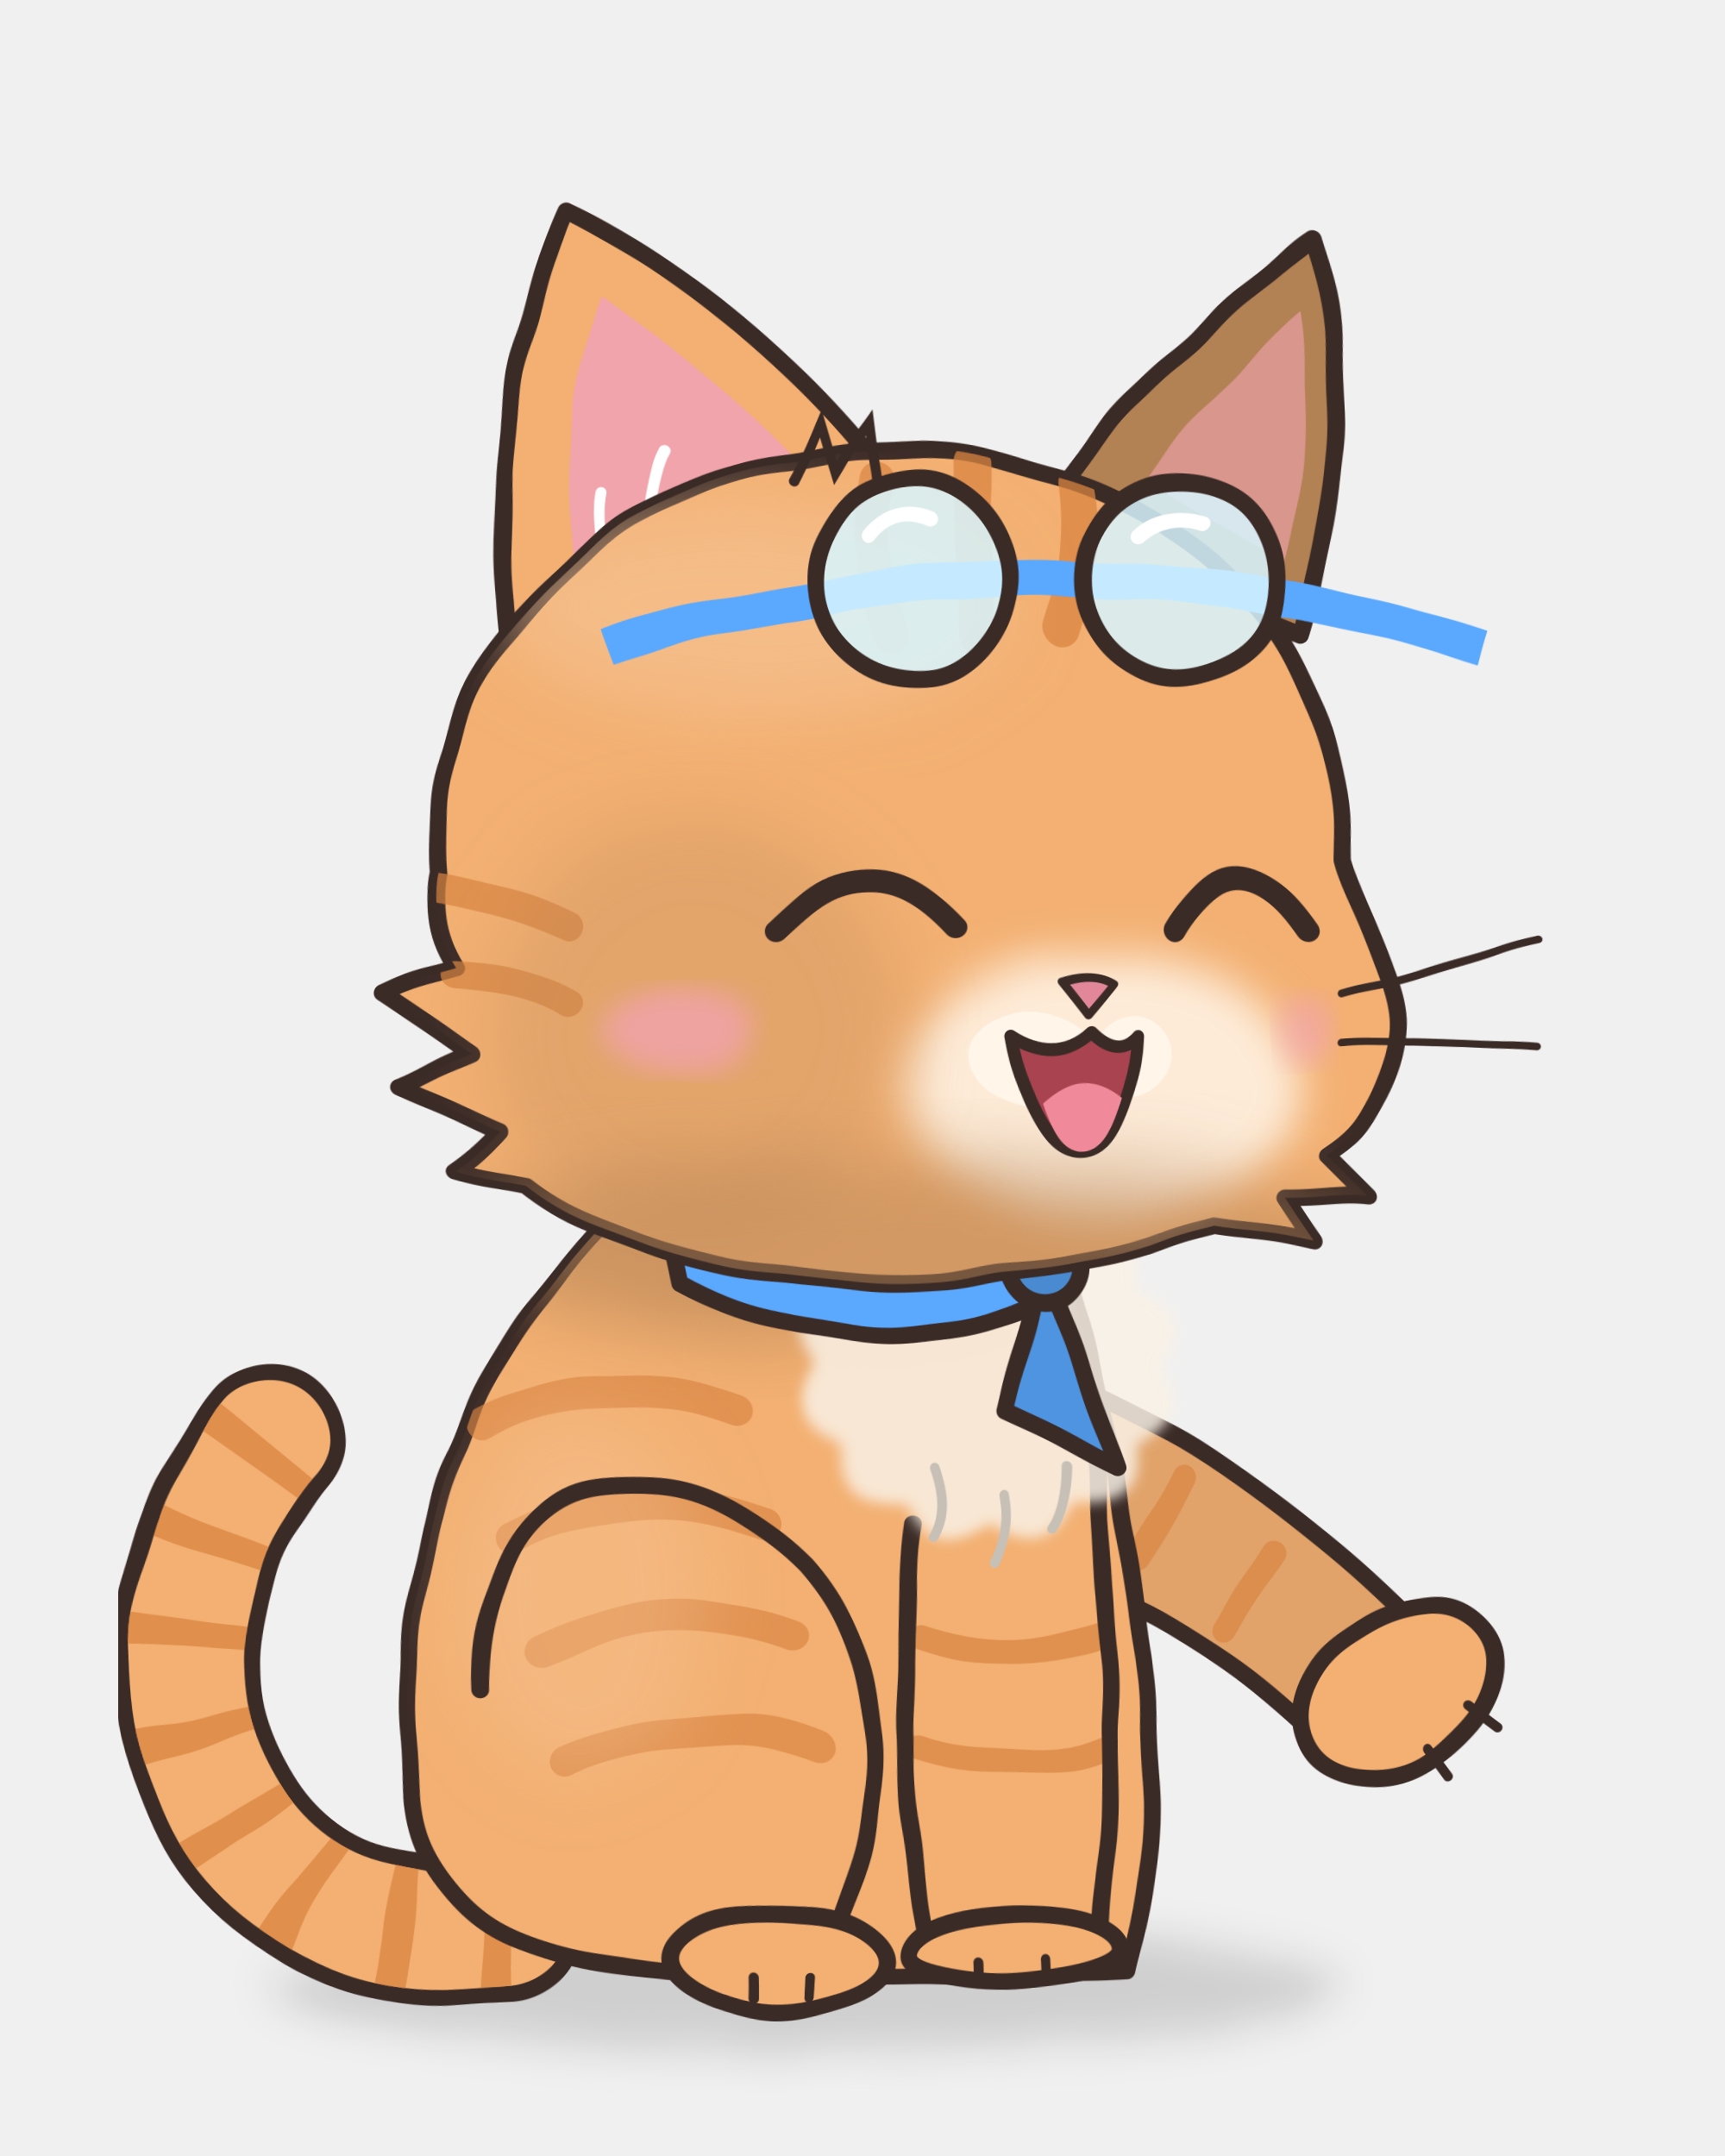
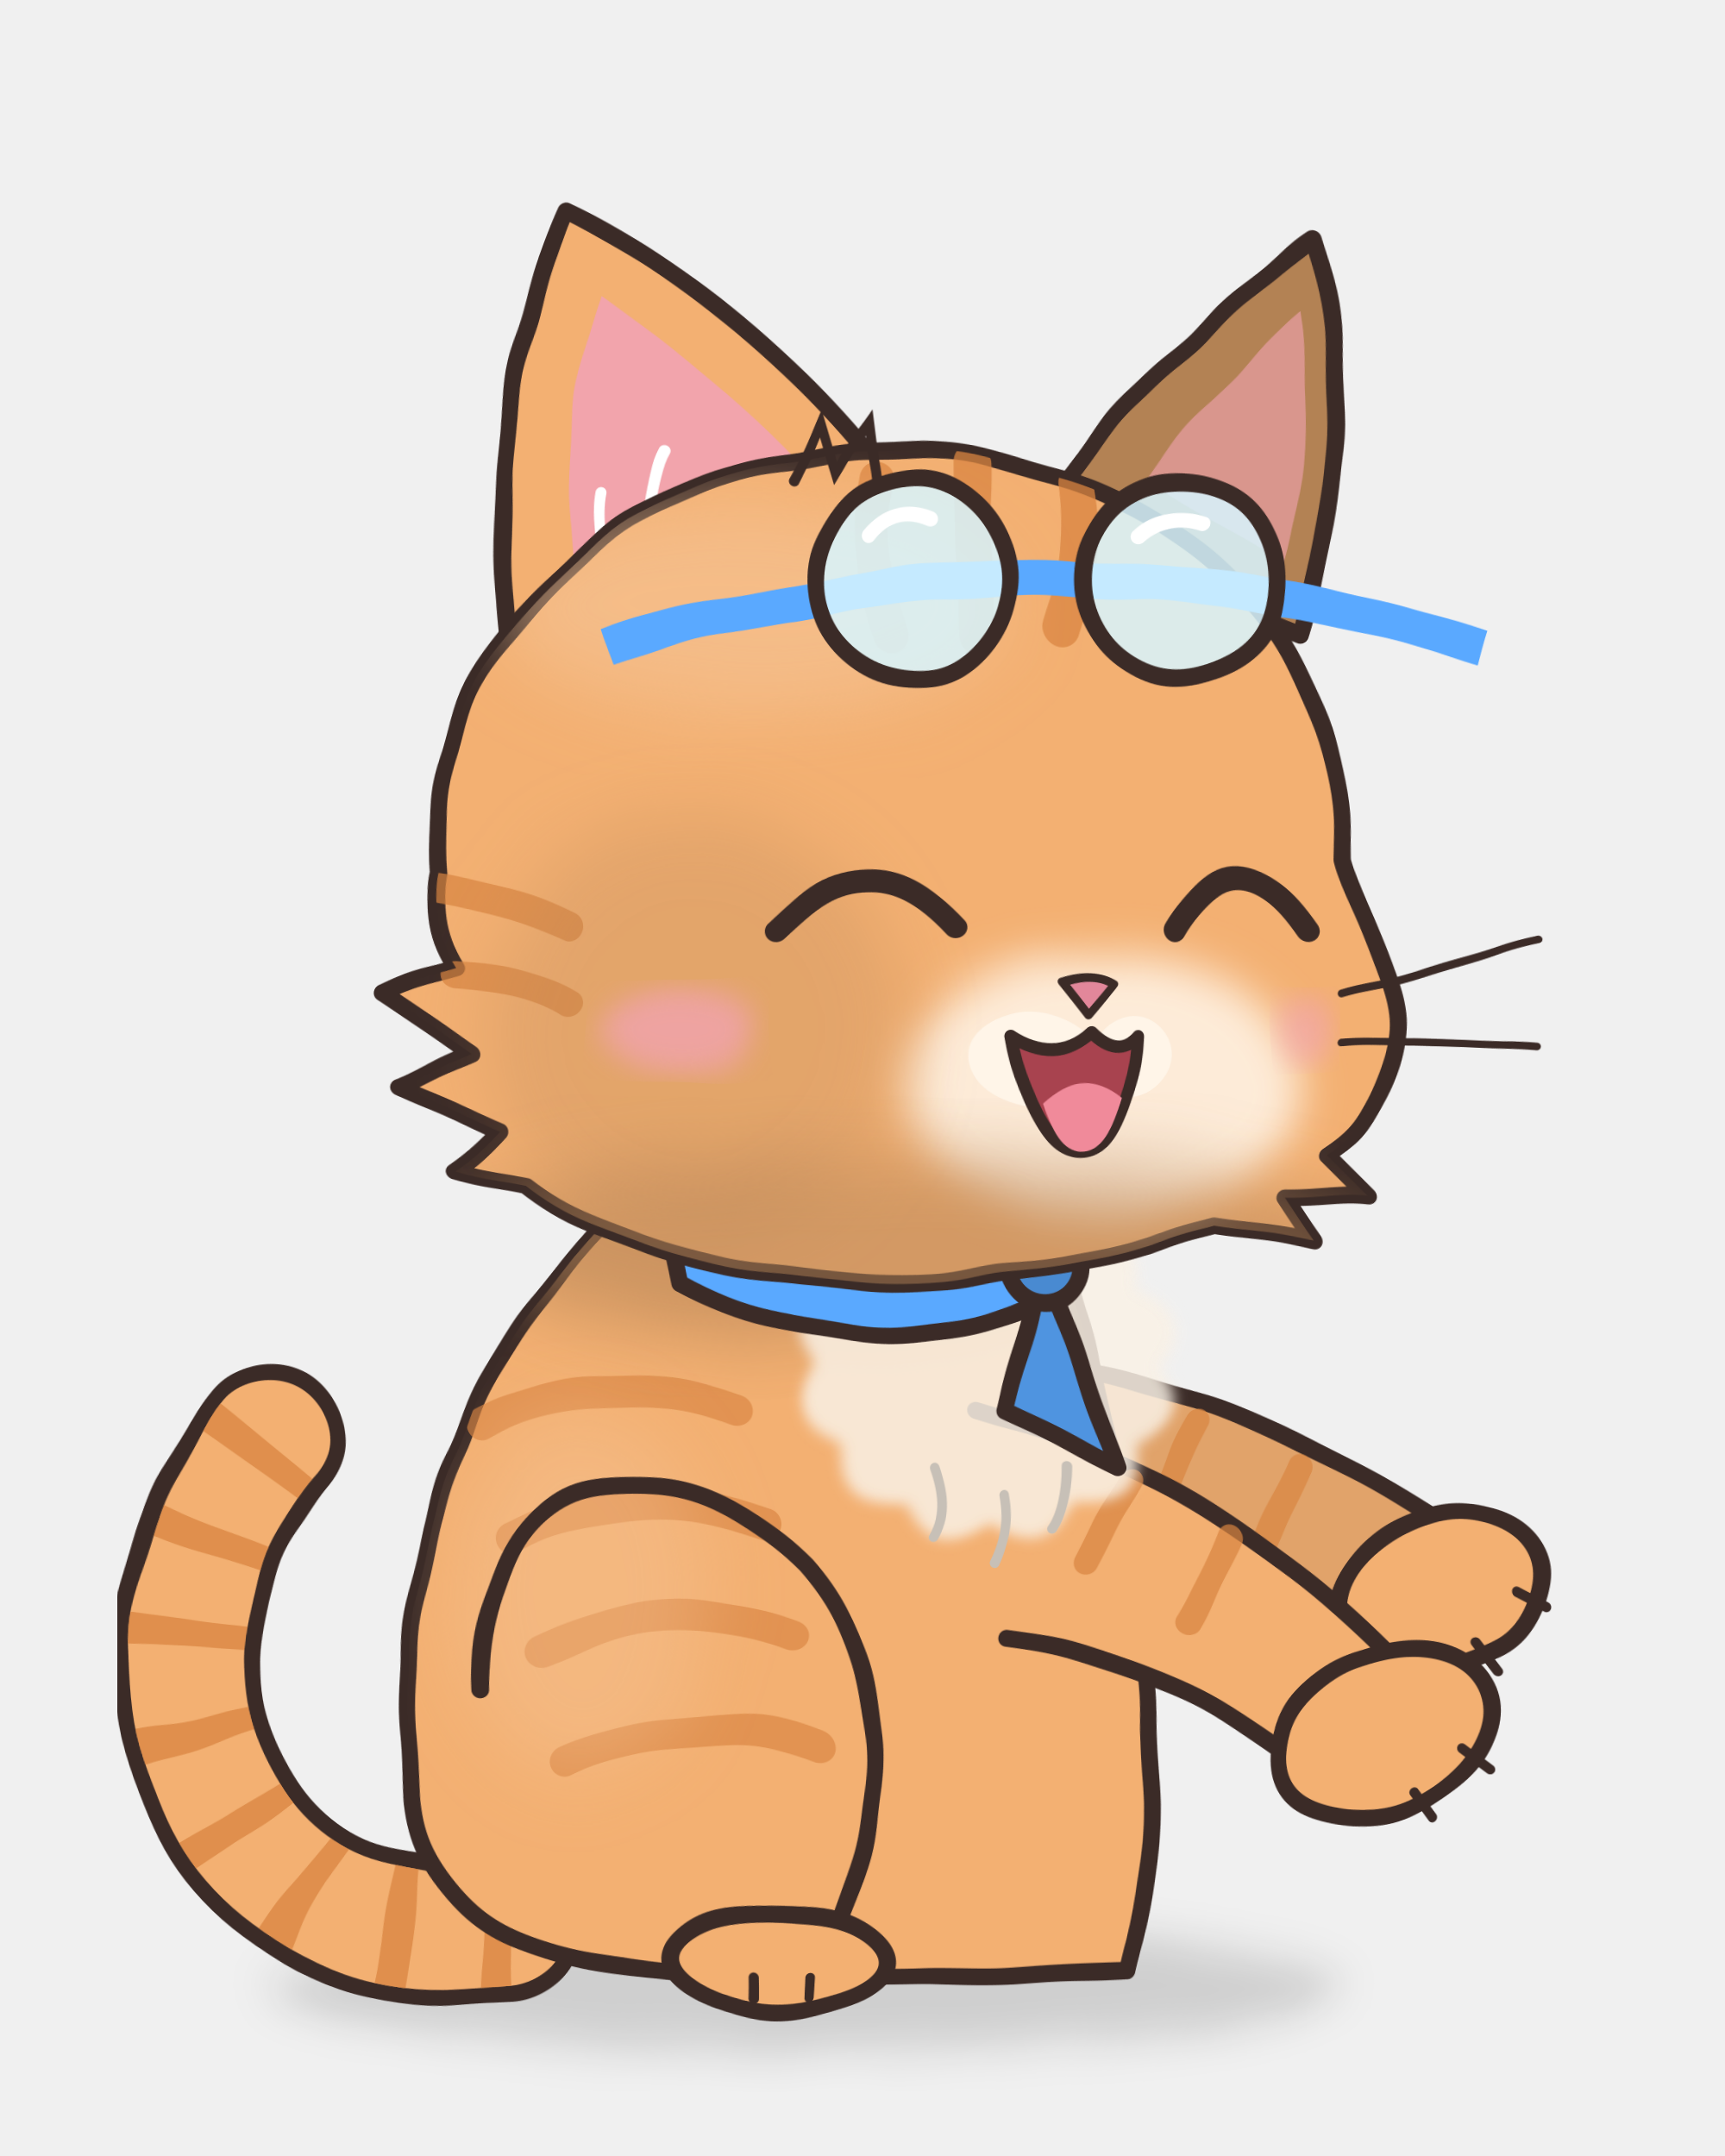
<svg xmlns="http://www.w3.org/2000/svg" viewBox="-104 -252 208 260">
  <defs>
    <filter id="ink" x="-5%" y="-5%" width="110%" height="110%">
      <feTurbulence type="fractalNoise" baseFrequency=".05" numOctaves="2" seed="3" result="n" />
      <feDisplacementMap in="SourceGraphic" in2="n" scale="2.2" />
    </filter>
    <filter id="pencil">
      <feTurbulence type="fractalNoise" baseFrequency="1.1 .35" numOctaves="2" seed="5" />
      <feColorMatrix values="0 0 0 0 .25  0 0 0 0 .2  0 0 0 0 .18  0 0 0 .22 -.02" />
      <feComposite in2="SourceGraphic" operator="in" />
    </filter>
    <filter id="blur1">
      <feGaussianBlur stdDeviation="1" />
    </filter>
    <filter id="blur2">
      <feGaussianBlur stdDeviation="2" />
    </filter>
    <filter id="blur3" x="-30%" y="-30%" width="160%" height="160%">
      <feGaussianBlur stdDeviation="3" />
    </filter>
    <filter id="blur4" x="-30%" y="-30%" width="160%" height="160%">
      <feGaussianBlur stdDeviation="5" />
    </filter>
  </defs>
  <g transform="translate(0 -150) scale(.85) translate(-120 -94)">
    <defs>
      <clipPath id="hsfrutigerorangehappy">
        <path d="M60 98 C58 60 90 38 124 38 C160 38 188 60 188 96 C190 104 196 112 196 120 C196 128 192 134 186 138 L192 144 L180 144 L184 150 L170 148 C164 150 144 156 124 156 C102 156 82 150 72 142 L62 140 L68 134 L54 128 L64 123 L52 115 L62 111 C59 106 59 102 60 98 Z" />
      </clipPath>
      <clipPath id="bsfrutigerorangehappy">
        <path d="M100 138 C68 150 52 194 56 228 C58 250 80 256 112 254 L158 254 C164 232 160 196 150 158 Z" />
      </clipPath>
    </defs>
    <g filter="url(#ink)">
      <ellipse cx="112" cy="256" rx="76" ry="9" fill="#000" opacity=".14" filter="url(#blur3)" />
      <path d="M70 248 C22 252 14 204 36 178" stroke="#3b2b27" stroke-width="21" fill="none" stroke-linecap="round" />
      <path d="M70 248 C22 252 14 204 36 178" stroke="#f3b072" stroke-width="16.5" fill="none" stroke-linecap="round" />
      <path d="M70 248 C22 252 14 204 36 178" stroke="#d98440" stroke-width="16.5" fill="none" stroke-dasharray="4 10" opacity=".75" />
-       <path d="M136 166 C160 172 182 188 198 204 L186 222 C172 208 156 198 138 196 Z" stroke="#3b2b27" stroke-width="2.4" stroke-linejoin="round" stroke-linecap="round" fill="#e1a36a" />
-       <path d="M166 184 l-7 11 M178 194 l-7 11" stroke="#d98440" stroke-width="3.5" stroke-linecap="round" opacity=".7" />
-       <ellipse cx="196" cy="214" rx="15" ry="10.5" stroke="#3b2b27" stroke-width="2.4" stroke-linejoin="round" stroke-linecap="round" fill="#f3b072" transform="rotate(-35 196 214)" />
-       <path d="M200 222 l3 4 M206 216 l4 3" stroke="#3b2b27" stroke-width="1.4" fill="none" stroke-linecap="round" />
+       <path d="M136 166 C160 168 184 178 202 190 L192 210 C176 200 158 194 138 196 Z" stroke="#3b2b27" stroke-width="2.4" stroke-linejoin="round" stroke-linecap="round" fill="#e1a36a" />
+       <path d="M168 176 l-6 12 M182 182 l-6 12" stroke="#d98440" stroke-width="3.5" stroke-linecap="round" opacity=".7" />
+       <ellipse cx="202" cy="200" rx="15" ry="10.5" stroke="#3b2b27" stroke-width="2.4" stroke-linejoin="round" stroke-linecap="round" fill="#f3b072" transform="rotate(-20 202 200)" />
+       <path d="M207 207 l3 4 M213 200 l4 2" stroke="#3b2b27" stroke-width="1.4" fill="none" stroke-linecap="round" />
      <path d="M100 138 C68 150 52 194 56 228 C58 250 80 256 112 254 L158 254 C164 232 160 196 150 158 Z" stroke="#3b2b27" stroke-width="2.4" stroke-linejoin="round" stroke-linecap="round" fill="#f3b072" />
      <g clip-path="url(#bsfrutigerorangehappy)">
        <path d="M66 176 q18 -8 36 -2" stroke="#d98440" stroke-width="4.5" fill="none" stroke-linecap="round" opacity=".65" />
        <path d="M70 192 q18 -8 36 -2" stroke="#d98440" stroke-width="4.5" fill="none" stroke-linecap="round" opacity=".65" />
        <path d="M74 208 q18 -8 36 -2" stroke="#d98440" stroke-width="4.5" fill="none" stroke-linecap="round" opacity=".65" />
        <path d="M78 224 q18 -8 36 -2" stroke="#d98440" stroke-width="4.5" fill="none" stroke-linecap="round" opacity=".65" />
        <ellipse cx="110" cy="150" rx="44" ry="14" fill="#b38254" opacity=".6" filter="url(#blur4)" />
        <ellipse cx="80" cy="200" rx="18" ry="26" fill="#f6c699" opacity=".35" filter="url(#blur4)" />
      </g>
      <path d="M66 214 C64 182 92 176 112 196 C126 212 124 240 112 252" fill="none" stroke="#3b2b27" stroke-width="2.4" stroke-linejoin="round" stroke-linecap="round" />
      <ellipse cx="108" cy="252" rx="15" ry="7" stroke="#3b2b27" stroke-width="2.4" stroke-linejoin="round" stroke-linecap="round" fill="#f3b072" />
      <path d="M104 254 v3 M112 254 v3" stroke="#3b2b27" stroke-width="1.4" fill="none" stroke-linecap="round" />
-       <path d="M128 176 C125 206 126 234 129 251 L154 251 C155 232 156 202 152 172 Z" fill="#f3b072" />
-       <path d="M128 206 q12 4 26 0 M128 222 q12 4 26 0" stroke="#d98440" stroke-width="3.5" fill="none" stroke-linecap="round" opacity=".7" />
-       <path d="M127 190 C125 210 126 234 129 251" fill="none" stroke="#3b2b27" stroke-width="2.4" stroke-linejoin="round" stroke-linecap="round" />
-       <path d="M152 172 C156 202 155 232 154 251" fill="none" stroke="#3b2b27" stroke-width="2.4" stroke-linejoin="round" stroke-linecap="round" />
-       <path d="M126 251 C126 244 157 244 157 251 C157 256 126 256 126 251 Z" stroke="#3b2b27" stroke-width="2.4" stroke-linejoin="round" stroke-linecap="round" fill="#f3b072" />
-       <path d="M136 252 v3 M146 252 v3" stroke="#3b2b27" stroke-width="1.4" fill="none" stroke-linecap="round" />
+       <path d="M120 170 C148 176 174 190 194 208 L184 226 C166 212 146 206 124 202 Z" fill="#f3b072" />
+       <path d="M136 174 C158 180 178 192 194 208" fill="none" stroke="#3b2b27" stroke-width="2.4" stroke-linejoin="round" stroke-linecap="round" />
+       <path d="M184 226 C170 214 154 208 140 206" fill="none" stroke="#3b2b27" stroke-width="2.4" stroke-linejoin="round" stroke-linecap="round" />
+       <path d="M158 184 l-6 12 M172 192 l-6 12" stroke="#d98440" stroke-width="3.5" stroke-linecap="round" opacity=".7" />
+       <ellipse cx="194" cy="220" rx="16" ry="11" stroke="#3b2b27" stroke-width="2.4" stroke-linejoin="round" stroke-linecap="round" fill="#f3b072" transform="rotate(-25 194 220)" />
+       <path d="M198 228 l3 4 M205 222 l4 3" stroke="#3b2b27" stroke-width="1.4" fill="none" stroke-linecap="round" />
      <path d="M162.0 168.0 Q167.9 175.5 158.8 179.0 Q159.9 188.5 150.0 187.1 Q146.0 196.0 138.0 190.0 Q130.0 196.0 126.0 187.1 Q116.1 188.5 117.2 179.0 Q108.1 175.5 114.0 168.0 Q108.1 160.5 117.2 157.0 Q116.1 147.5 126.0 148.9 Q130.0 140.0 138.0 146.0 Q146.0 140.0 150.0 148.9 Q159.9 147.5 158.8 157.0 Q167.9 160.5 162.0 168.0Z" fill="#f9f1e5" opacity="0.85" filter="url(#blur1)" />
      <path d="M130 182 q2 6 0 10 M140 186 q1 6 -1 10 M149 182 q0 6 -2 9" stroke="#c7c0b7" stroke-width="1.4" fill="none" stroke-linecap="round" />
      <path d="M92 144 Q122 160 150 148 L148 158 Q120 170 94 156 Z" stroke="#3b2b27" stroke-width="2.4" stroke-linejoin="round" stroke-linecap="round" fill="#5aa9ff" />
      <path d="M146 154 L156 182 L140 174 Z" stroke="#3b2b27" stroke-width="2.4" stroke-linejoin="round" stroke-linecap="round" fill="#4f94e0" />
      <circle cx="146" cy="154" r="5" stroke="#3b2b27" stroke-width="2.4" stroke-linejoin="round" stroke-linecap="round" fill="#498ad1" />
      <path d="M144 48 C156 32 170 18 184 8 C189 26 188 46 182 64 Z" stroke="#3b2b27" stroke-width="2.4" stroke-linejoin="round" stroke-linecap="round" fill="#b38254" />
      <path d="M160 42 C168 32 176 24 182 18 C184 32 183 44 180 54 Z" fill="#f2a3b3" opacity=".6" />
      <path d="M72 78 C66 54 68 28 78 4 C98 14 116 30 128 48 Z" stroke="#3b2b27" stroke-width="2.4" stroke-linejoin="round" stroke-linecap="round" fill="#f3b072" />
      <path d="M80 66 C77 48 78 30 83 16 C97 26 109 36 118 48 Z" fill="#f2a3b3" opacity=".9" />
      <path d="M90 56 q-1 -12 2 -18 M97 58 q0 -10 4 -15 M84 58 q-2 -9 -1 -14" stroke="#fff" stroke-width="1.6" fill="none" stroke-linecap="round" />
      <path d="M60 98 C58 60 90 38 124 38 C160 38 188 60 188 96 C190 104 196 112 196 120 C196 128 192 134 186 138 L192 144 L180 144 L184 150 L170 148 C164 150 144 156 124 156 C102 156 82 150 72 142 L62 140 L68 134 L54 128 L64 123 L52 115 L62 111 C59 106 59 102 60 98 Z" stroke="#3b2b27" stroke-width="2.4" stroke-linejoin="round" stroke-linecap="round" fill="#f3b072" />
      <g clip-path="url(#hsfrutigerorangehappy)">
        <path d="M122 42 q-2 10 2 22 M136 40 v24 M150 42 q2 10 -2 21" stroke="#d98440" stroke-width="5" fill="none" stroke-linecap="round" opacity=".75" />
        <path d="M60 100 q10 1 18 5 M62 112 q10 0 16 4" stroke="#d98440" stroke-width="4" fill="none" stroke-linecap="round" opacity=".7" />
        <ellipse cx="154.031" cy="128" rx="28" ry="19" fill="#fff6ea" opacity=".85" filter="url(#blur3)" />
        <ellipse cx="104" cy="60" rx="36" ry="15" fill="#f6c699" opacity=".55" filter="url(#blur4)" />
        <ellipse cx="96" cy="120" rx="30" ry="30" fill="#b38254" opacity=".25" filter="url(#blur4)" />
        <ellipse cx="124" cy="152" rx="70" ry="14" fill="#b38254" opacity=".5" filter="url(#blur4)" />
      </g>
      <path d="M110 42 l4 -8 l2 7 l5 -7 l1 8" stroke="#3b2b27" stroke-width="1.4" fill="none" stroke-linecap="round" />
      <path d="M107.65 106 Q120.65 92 133.65 106" stroke="#3b2b27" fill="none" stroke-linecap="round" stroke-linejoin="round" stroke-width="3.2" />
      <path d="M164.329 106 Q173.737 92 183.146 106" stroke="#3b2b27" fill="none" stroke-linecap="round" stroke-linejoin="round" stroke-width="3.2" />
      <ellipse cx="93.954" cy="120" rx="11" ry="6" fill="#f2a3b3" opacity=".75" filter="url(#blur2)" />
      <ellipse cx="182.868" cy="120" rx="4" ry="5" fill="#f2a3b3" opacity=".6" filter="url(#blur2)" />
      <ellipse cx="144.031" cy="124" rx="9" ry="6.5" fill="#fff6ea" opacity=".9" />
      <ellipse cx="158.031" cy="124" rx="6" ry="6" fill="#fff6ea" opacity=".9" />
      <path d="M148.031 113 Q152.031 111 155.031 113 L151.531 117.5 Z" fill="#e2879a" stroke="#3b2b27" stroke-width="1.2" stroke-linejoin="round" />
      <path d="M141.031 121 Q147.031 125 152.031 120 Q156.031 124 159.031 121 Q158.031 137 151.031 137 Q144.031 137 141.031 121 Z" fill="#a8434f" stroke="#3b2b27" stroke-width="1.8" stroke-linejoin="round" />
      <path d="M145.031 130 Q151.031 125 157.031 130 Q155.031 137 151.031 137 Q147.031 137 145.031 130 Z" fill="#f08a9a" />
      <path d="M188 115 q14 -3.2 28 -7.6" stroke="#3b2b27" stroke-width="1.1" fill="none" stroke-linecap="round" />
      <path d="M188 122 q14 -0.4 28 0.8" stroke="#3b2b27" stroke-width="1.1" fill="none" stroke-linecap="round" />
      <g transform="translate(26 0)">
        <path d="M58 66 Q120 46 182 66" stroke="#5aa9ff" stroke-width="5" fill="none" />
        <circle cx="101" cy="56" r="14" stroke="#3b2b27" stroke-width="2.4" stroke-linejoin="round" stroke-linecap="round" fill="#d8f6ff" fill-opacity=".85" />
        <circle cx="139" cy="56" r="14" stroke="#3b2b27" stroke-width="2.4" stroke-linejoin="round" stroke-linecap="round" fill="#d8f6ff" fill-opacity=".85" />
        <path d="M95 50 q4 -4 9 -2 M133 50 q4 -4 9 -2" stroke="#fff" stroke-width="2.2" fill="none" stroke-linecap="round" />
      </g>
    </g>
  </g>
</svg>
